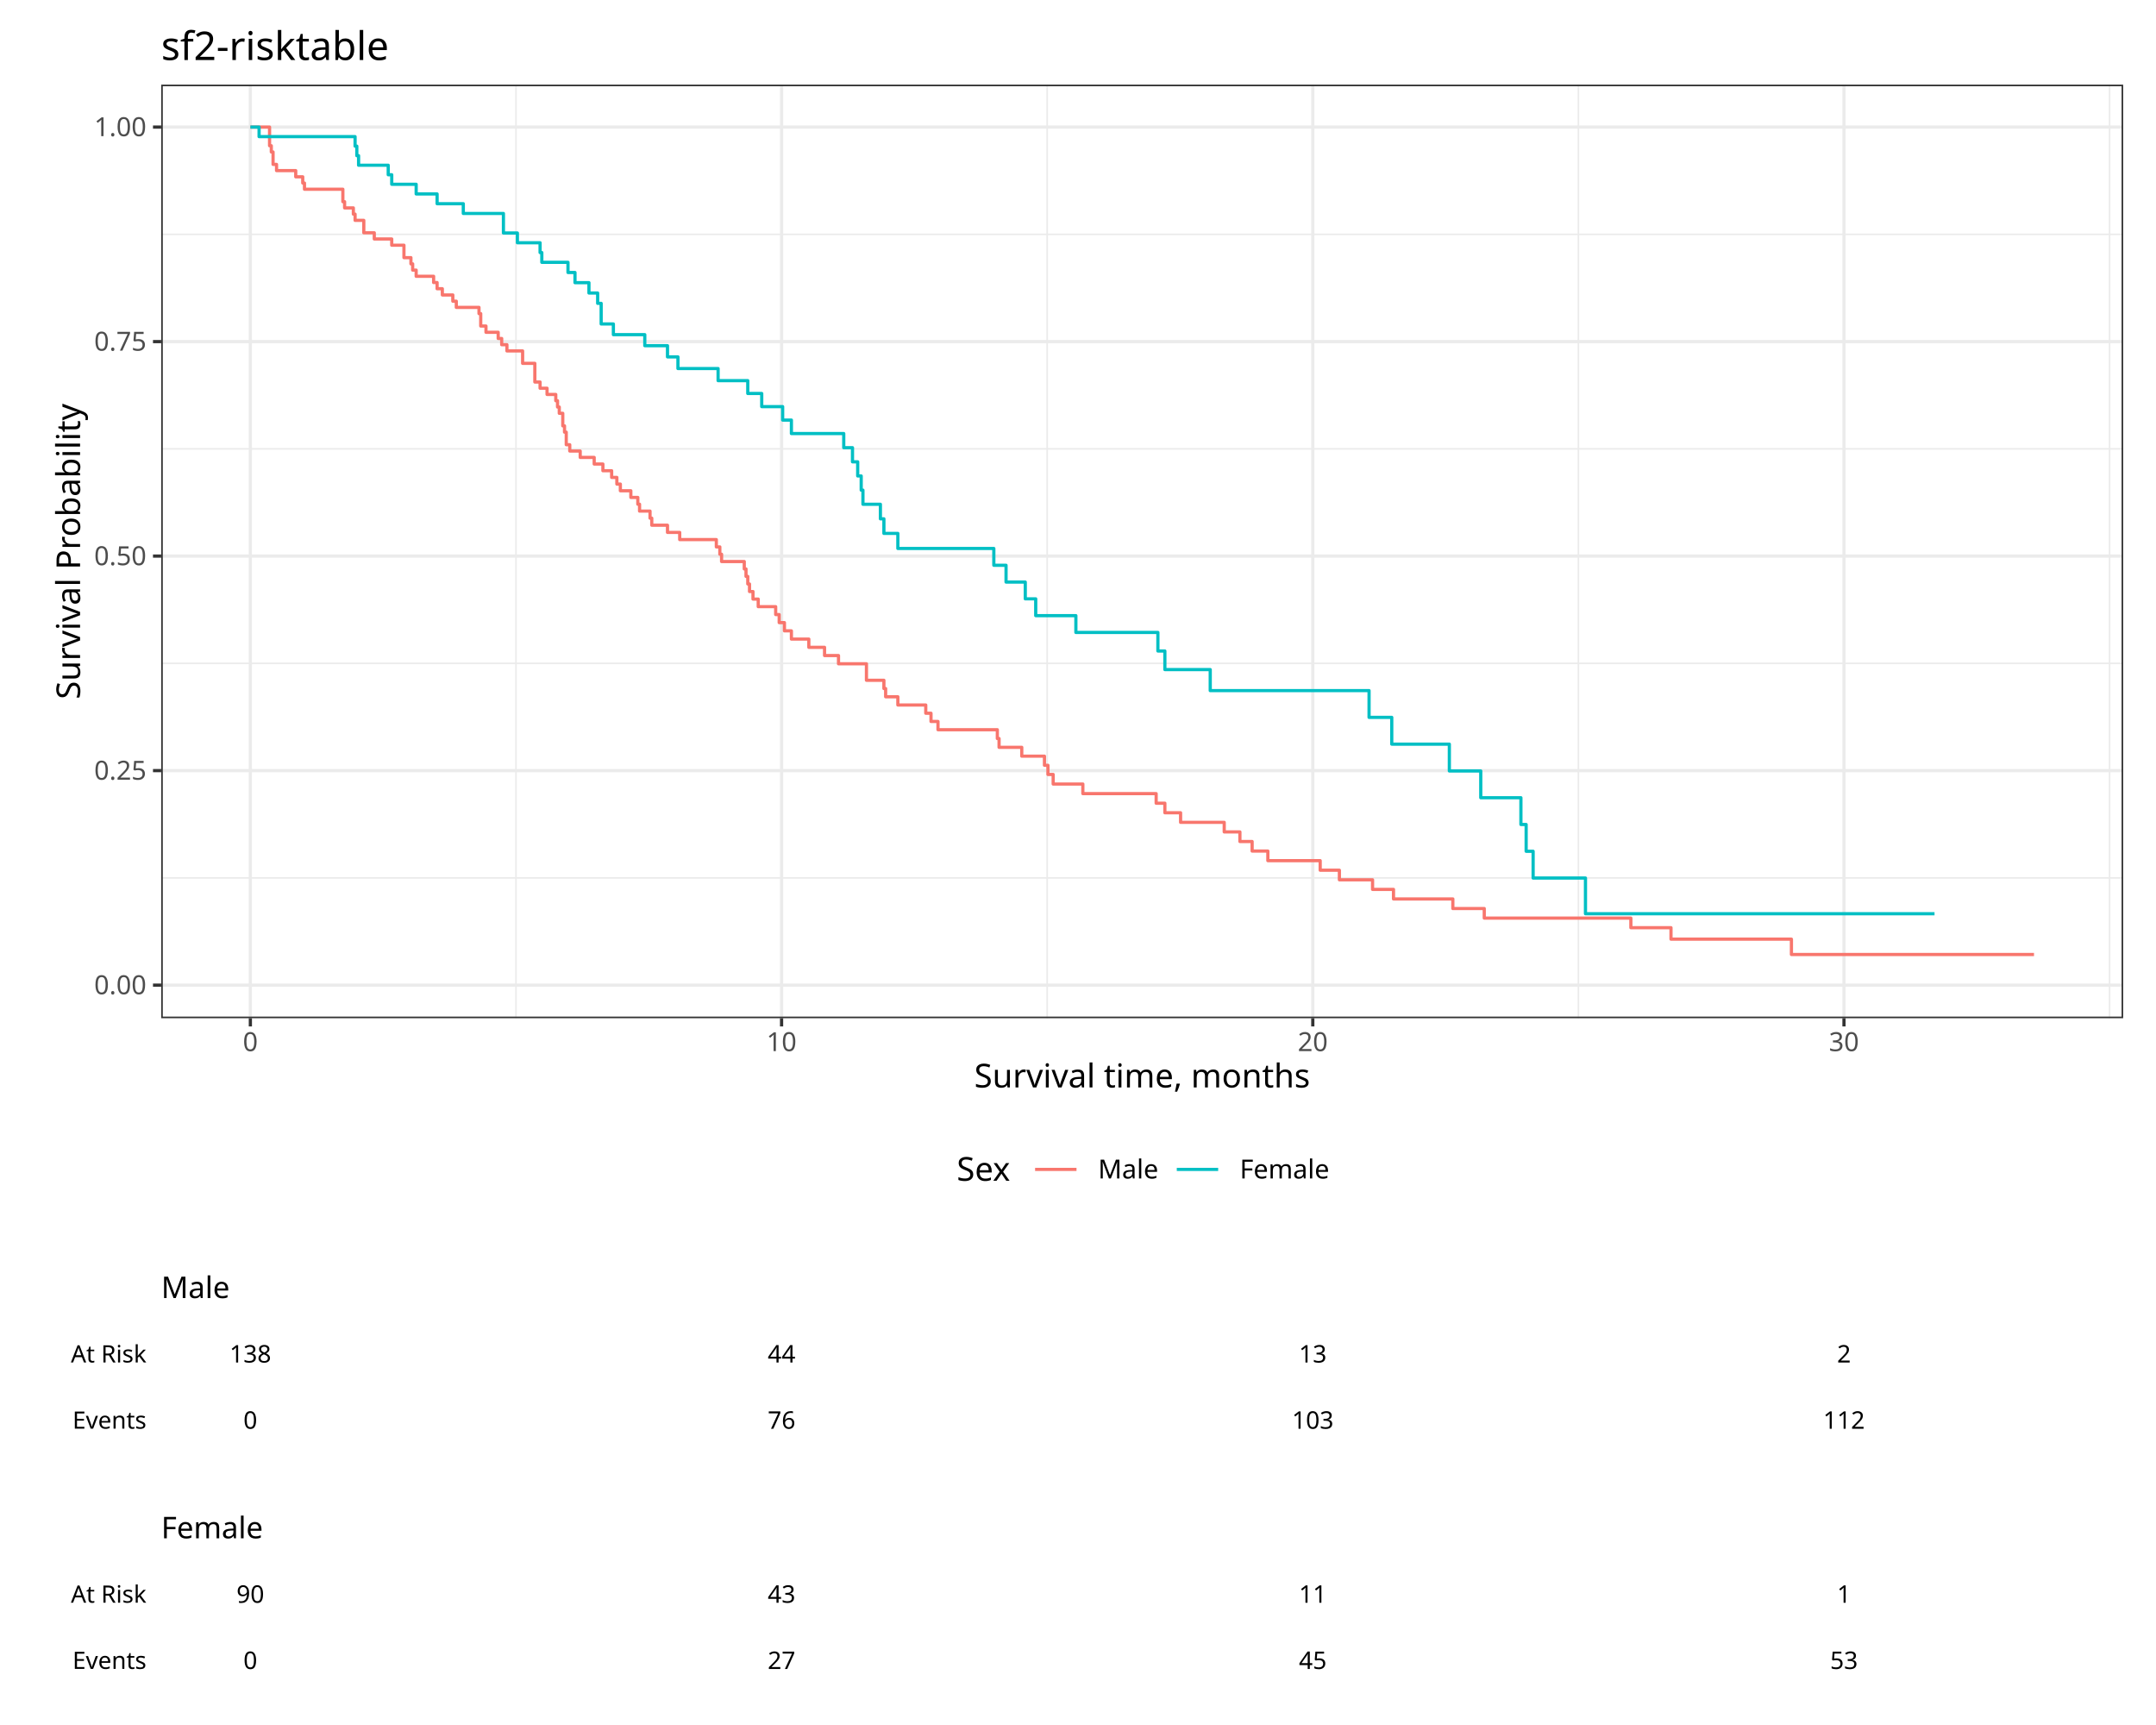
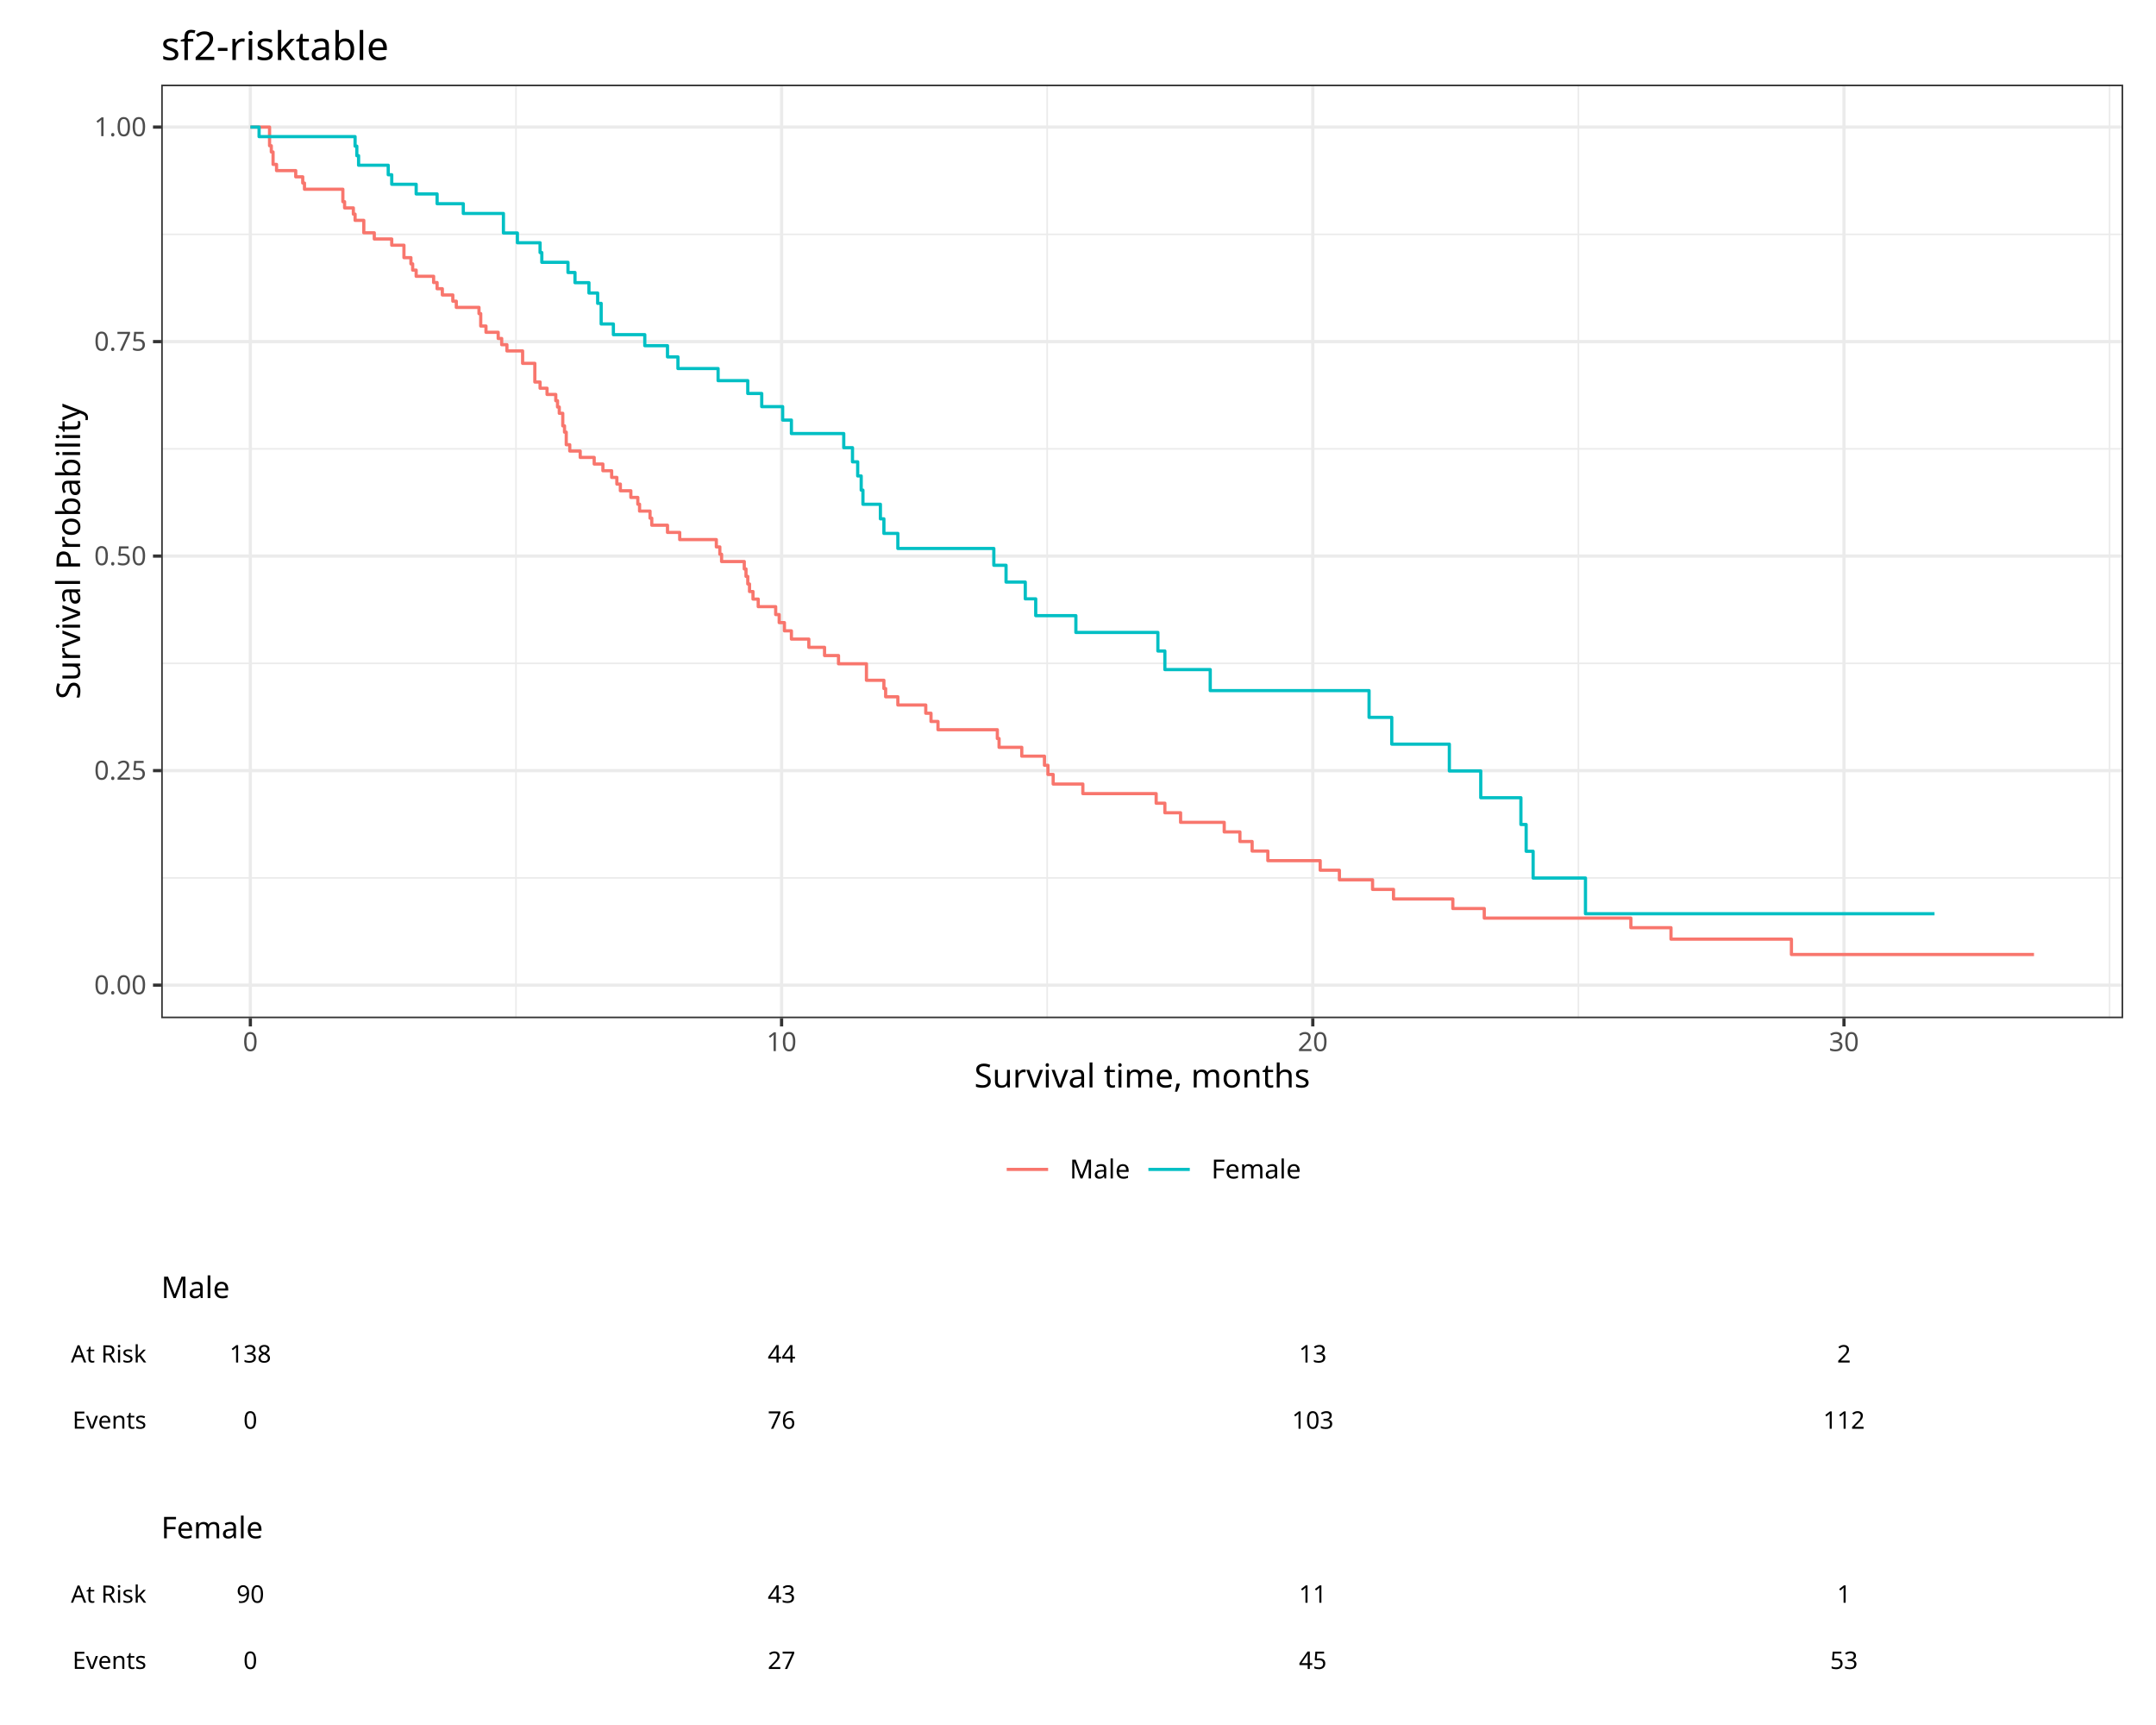
<svg xmlns="http://www.w3.org/2000/svg" class="svglite" data-engine-version="2.0" width="720.00pt" height="576.00pt" viewBox="0 0 720.00 576.00">
  <defs>
    <style type="text/css">
    .svglite line, .svglite polyline, .svglite polygon, .svglite path, .svglite rect, .svglite circle {
      fill: none;
      stroke: #000000;
      stroke-linecap: round;
      stroke-linejoin: round;
      stroke-miterlimit: 10.00;
    }
  </style>
  </defs>
  <rect width="100%" height="100%" style="stroke: none; fill: #FFFFFF;" />
  <defs>
    <clipPath id="cpMC4wMHw3MjAuMDB8MC4wMHw1NzYuMDA=">
      <rect x="0.00" y="0.00" width="720.00" height="576.00" />
    </clipPath>
  </defs>
  <g clip-path="url(#cpMC4wMHw3MjAuMDB8MC4wMHw1NzYuMDA=)">
    <rect x="0.00" y="0.00" width="720.00" height="576.00" style="stroke-width: 1.07; stroke: #FFFFFF; fill: #FFFFFF;" />
  </g>
  <defs>
    <clipPath id="cpNS40OHw3MTQuNTJ8NS40OHw0MTAuMDg=">
      <rect x="5.48" y="5.48" width="709.04" height="404.60" />
    </clipPath>
  </defs>
  <g clip-path="url(#cpNS40OHw3MTQuNTJ8NS40OHw0MTAuMDg=)">
    <rect x="5.48" y="5.48" width="709.04" height="404.60" style="stroke-width: 1.07; stroke: #FFFFFF; fill: #FFFFFF;" />
  </g>
  <g clip-path="url(#cpMC4wMHw3MjAuMDB8MC4wMHw1NzYuMDA=)">
</g>
  <defs>
    <clipPath id="cpNS40OHw3MTQuNTJ8NDEwLjA4fDQ5MC4zMA==">
      <rect x="5.48" y="410.08" width="709.04" height="80.22" />
    </clipPath>
  </defs>
  <g clip-path="url(#cpNS40OHw3MTQuNTJ8NDEwLjA4fDQ5MC4zMA==)">
    <rect x="5.48" y="410.08" width="709.04" height="80.22" style="stroke-width: 1.07; stroke: #FFFFFF; fill: #FFFFFF;" />
  </g>
  <g clip-path="url(#cpMC4wMHw3MjAuMDB8MC4wMHw1NzYuMDA=)">
</g>
  <defs>
    <clipPath id="cpNS40OHw3MTQuNTJ8NDkwLjMwfDU3MC41Mg==">
      <rect x="5.48" y="490.30" width="709.04" height="80.22" />
    </clipPath>
  </defs>
  <g clip-path="url(#cpNS40OHw3MTQuNTJ8NDkwLjMwfDU3MC41Mg==)">
    <rect x="5.48" y="490.30" width="709.04" height="80.22" style="stroke-width: 1.07; stroke: #FFFFFF; fill: #FFFFFF;" />
  </g>
  <g clip-path="url(#cpMC4wMHw3MjAuMDB8MC4wMHw1NzYuMDA=)">
</g>
  <defs>
    <clipPath id="cpMTAuOTZ8NzA5LjA0fDEwLjk2fDQwNC42MA==">
      <rect x="10.96" y="10.96" width="698.08" height="393.64" />
    </clipPath>
  </defs>
  <g clip-path="url(#cpMTAuOTZ8NzA5LjA0fDEwLjk2fDQwNC42MA==)">
</g>
  <g clip-path="url(#cpMC4wMHw3MjAuMDB8MC4wMHw1NzYuMDA=)">
</g>
  <g clip-path="url(#cpNS40OHw3MTQuNTJ8NS40OHw0MTAuMDg=)">
    <rect x="5.48" y="5.48" width="709.04" height="404.60" style="stroke-width: 1.07; stroke: #FFFFFF; fill: #FFFFFF;" />
  </g>
  <defs>
    <clipPath id="cpNTMuODN8NzA5LjA0fDI4LjI2fDM0MC4wMA==">
      <rect x="53.83" y="28.26" width="655.21" height="311.73" />
    </clipPath>
  </defs>
  <g clip-path="url(#cpNTMuODN8NzA5LjA0fDI4LjI2fDM0MC4wMA==)">
    <rect x="53.83" y="28.26" width="655.21" height="311.73" style="stroke-width: 1.07; stroke: none; fill: #FFFFFF;" />
    <polyline points="53.83,293.14 709.04,293.14 " style="stroke-width: 0.53; stroke: #EBEBEB; stroke-linecap: butt;" />
    <polyline points="53.83,221.51 709.04,221.51 " style="stroke-width: 0.53; stroke: #EBEBEB; stroke-linecap: butt;" />
    <polyline points="53.83,149.88 709.04,149.88 " style="stroke-width: 0.53; stroke: #EBEBEB; stroke-linecap: butt;" />
    <polyline points="53.83,78.25 709.04,78.25 " style="stroke-width: 0.53; stroke: #EBEBEB; stroke-linecap: butt;" />
    <polyline points="172.31,340.00 172.31,28.26 " style="stroke-width: 0.53; stroke: #EBEBEB; stroke-linecap: butt;" />
    <polyline points="349.71,340.00 349.71,28.26 " style="stroke-width: 0.53; stroke: #EBEBEB; stroke-linecap: butt;" />
    <polyline points="527.10,340.00 527.10,28.26 " style="stroke-width: 0.53; stroke: #EBEBEB; stroke-linecap: butt;" />
    <polyline points="704.50,340.00 704.50,28.26 " style="stroke-width: 0.53; stroke: #EBEBEB; stroke-linecap: butt;" />
    <polyline points="53.83,328.95 709.04,328.95 " style="stroke-width: 1.07; stroke: #EBEBEB; stroke-linecap: butt;" />
    <polyline points="53.83,257.32 709.04,257.32 " style="stroke-width: 1.07; stroke: #EBEBEB; stroke-linecap: butt;" />
    <polyline points="53.83,185.69 709.04,185.69 " style="stroke-width: 1.07; stroke: #EBEBEB; stroke-linecap: butt;" />
    <polyline points="53.83,114.06 709.04,114.06 " style="stroke-width: 1.07; stroke: #EBEBEB; stroke-linecap: butt;" />
    <polyline points="53.83,42.43 709.04,42.43 " style="stroke-width: 1.07; stroke: #EBEBEB; stroke-linecap: butt;" />
    <polyline points="83.61,340.00 83.61,28.26 " style="stroke-width: 1.07; stroke: #EBEBEB; stroke-linecap: butt;" />
    <polyline points="261.01,340.00 261.01,28.26 " style="stroke-width: 1.07; stroke: #EBEBEB; stroke-linecap: butt;" />
    <polyline points="438.41,340.00 438.41,28.26 " style="stroke-width: 1.07; stroke: #EBEBEB; stroke-linecap: butt;" />
    <polyline points="615.80,340.00 615.80,28.26 " style="stroke-width: 1.07; stroke: #EBEBEB; stroke-linecap: butt;" />
    <polyline points="83.61,42.43 90.02,42.43 90.02,48.66 90.60,48.66 90.60,50.74 91.19,50.74 91.19,54.89 92.35,54.89 92.35,56.97 98.76,56.97 98.76,59.04 101.10,59.04 101.10,61.12 101.68,61.12 101.68,63.19 114.50,63.19 114.50,67.35 115.08,67.35 115.08,69.42 118.00,69.42 118.00,71.50 118.58,71.50 118.58,73.58 121.49,73.58 121.49,77.73 124.99,77.73 124.99,79.80 130.82,79.80 130.82,81.88 134.90,81.88 134.90,86.03 137.23,86.03 137.23,88.11 137.81,88.11 137.81,90.19 138.98,90.19 138.98,92.26 144.81,92.26 144.81,94.34 145.97,94.34 145.97,96.41 147.72,96.41 147.72,98.49 151.22,98.49 151.22,100.57 152.38,100.57 152.38,102.64 159.96,102.64 159.96,104.72 160.54,104.72 160.54,108.87 162.29,108.87 162.29,110.95 166.37,110.95 166.37,113.02 167.54,113.02 167.54,115.10 169.29,115.10 169.29,117.18 174.53,117.18 174.53,121.33 178.61,121.33 178.61,127.56 180.36,127.56 180.36,129.63 182.69,129.63 182.69,131.71 185.02,131.71 185.02,131.71 185.60,131.71 185.60,133.81 186.19,133.81 186.19,135.91 186.77,135.91 186.77,138.01 187.94,138.01 187.94,142.20 188.52,142.20 188.52,144.30 189.10,144.30 189.10,148.50 190.27,148.50 190.27,150.60 191.43,150.60 191.43,150.60 193.18,150.60 193.18,150.60 193.76,150.60 193.76,152.74 194.93,152.74 194.93,152.74 197.84,152.74 197.84,152.74 198.43,152.74 198.43,154.95 201.34,154.95 201.34,157.18 204.26,157.18 204.26,159.41 206.00,159.41 206.00,161.64 207.17,161.64 207.17,163.87 210.67,163.87 210.67,166.10 212.41,166.10 212.41,166.10 213.00,166.10 213.00,168.36 213.58,168.36 213.58,170.66 214.75,170.66 214.75,170.66 217.08,170.66 217.08,173.02 217.66,173.02 217.66,175.38 221.74,175.38 221.74,175.38 222.91,175.38 222.91,177.78 226.99,177.78 226.99,180.18 234.56,180.18 234.56,180.18 239.22,180.18 239.22,182.62 240.39,182.62 240.39,185.06 240.97,185.06 240.97,187.50 246.22,187.50 246.22,187.50 248.55,187.50 248.55,189.98 249.13,189.98 249.13,192.46 249.72,192.46 249.72,194.99 250.30,194.99 250.30,197.52 251.46,197.52 251.46,200.04 253.21,200.04 253.21,202.57 253.80,202.57 253.80,202.57 258.46,202.57 258.46,202.57 259.04,202.57 259.04,205.21 260.21,205.21 260.21,207.90 261.96,207.90 261.96,210.65 264.29,210.65 264.29,213.40 270.11,213.40 270.11,216.15 275.36,216.15 275.36,218.90 280.02,218.90 280.02,221.65 289.35,221.65 289.35,227.15 295.18,227.15 295.18,229.91 295.76,229.91 295.76,232.66 299.84,232.66 299.84,235.41 309.16,235.41 309.16,238.16 310.91,238.16 310.91,240.91 313.24,240.91 313.24,243.66 319.07,243.66 319.07,243.66 324.32,243.66 324.32,243.66 333.06,243.66 333.06,246.60 333.64,246.60 333.64,249.54 341.22,249.54 341.22,252.49 342.39,252.49 342.39,252.49 348.80,252.49 348.80,255.54 349.96,255.54 349.96,258.60 350.54,258.60 350.54,258.60 351.71,258.60 351.71,261.80 361.62,261.80 361.62,265.00 386.10,265.00 386.10,268.20 389.01,268.20 389.01,271.39 394.26,271.39 394.26,274.59 408.83,274.59 408.83,277.79 414.07,277.79 414.07,280.99 418.15,280.99 418.15,284.18 423.40,284.18 423.40,287.38 440.88,287.38 440.88,290.58 447.29,290.58 447.29,293.78 458.37,293.78 458.37,296.98 465.36,296.98 465.36,300.17 485.18,300.17 485.18,303.37 495.67,303.37 495.67,306.57 544.63,306.57 544.63,309.77 553.37,309.77 553.37,309.77 558.03,309.77 558.03,313.60 573.18,313.60 573.18,313.60 598.25,313.60 598.25,318.72 672.26,318.72 672.26,318.72 679.26,318.72 679.26,318.72 " style="stroke-width: 1.07; stroke: #F8766D; stroke-linecap: butt;" />
    <polyline points="83.61,42.43 86.52,42.43 86.52,45.62 118.58,45.62 118.58,48.80 119.16,48.80 119.16,51.98 119.75,51.98 119.75,55.17 129.65,55.17 129.65,58.35 130.82,58.35 130.82,61.53 137.23,61.53 137.23,61.53 138.98,61.53 138.98,64.76 144.81,64.76 144.81,64.76 145.97,64.76 145.97,68.02 154.72,68.02 154.72,71.28 168.12,71.28 168.12,77.80 172.78,77.80 172.78,81.06 180.36,81.06 180.36,84.33 180.94,84.33 180.94,87.59 184.44,87.59 184.44,87.59 185.60,87.59 185.60,87.59 186.77,87.59 186.77,87.59 189.68,87.59 189.68,90.99 192.02,90.99 192.02,94.39 195.51,94.39 195.51,94.39 196.68,94.39 196.68,97.84 199.59,97.84 199.59,101.29 200.76,101.29 200.76,108.18 201.34,108.18 201.34,108.18 201.92,108.18 201.92,108.18 204.84,108.18 204.84,111.75 206.59,111.75 206.59,111.75 214.16,111.75 214.16,111.75 215.33,111.75 215.33,115.43 220.57,115.43 220.57,115.43 222.91,115.43 222.91,119.17 223.49,119.17 223.49,119.17 225.24,119.17 225.24,119.17 226.40,119.17 226.40,123.06 230.48,123.06 230.48,123.06 238.64,123.06 238.64,123.06 239.81,123.06 239.81,127.10 240.39,127.10 240.39,127.10 242.14,127.10 242.14,127.10 244.47,127.10 244.47,127.10 249.72,127.10 249.72,131.39 253.80,131.39 253.80,131.39 254.38,131.39 254.38,135.78 256.13,135.78 256.13,135.78 261.37,135.78 261.37,140.27 264.29,140.27 264.29,144.77 267.20,144.77 267.20,144.77 277.11,144.77 277.11,144.77 281.77,144.77 281.77,149.49 284.69,149.49 284.69,154.21 286.43,154.21 286.43,158.93 287.60,158.93 287.60,163.66 288.18,163.66 288.18,168.38 291.10,168.38 291.10,168.38 294.01,168.38 294.01,173.24 295.18,173.24 295.18,178.11 295.76,178.11 295.76,178.11 299.84,178.11 299.84,183.14 302.75,183.14 302.75,183.14 306.25,183.14 306.25,183.14 307.42,183.14 307.42,183.14 331.89,183.14 331.89,188.75 335.97,188.75 335.97,194.36 342.39,194.36 342.39,199.96 345.88,199.96 345.88,205.57 359.29,205.57 359.29,211.18 381.43,211.18 381.43,211.18 386.68,211.18 386.68,217.38 389.01,217.38 389.01,223.58 391.93,223.58 391.93,223.58 400.08,223.58 400.08,223.58 404.16,223.58 404.16,230.60 404.75,230.60 404.75,230.60 409.41,230.60 409.41,230.60 426.31,230.60 426.31,230.60 457.20,230.60 457.20,239.54 464.78,239.54 464.78,248.48 484.01,248.48 484.01,257.43 494.50,257.43 494.50,266.37 507.91,266.37 507.91,275.31 509.66,275.31 509.66,284.25 511.99,284.25 511.99,293.19 514.90,293.19 514.90,293.19 529.47,293.19 529.47,305.11 562.11,305.11 562.11,305.11 646.04,305.11 646.04,305.11 " style="stroke-width: 1.07; stroke: #00BFC4; stroke-linecap: butt;" />
    <rect x="53.83" y="28.26" width="655.21" height="311.73" style="stroke-width: 1.07; stroke: #333333;" />
  </g>
  <g clip-path="url(#cpNS40OHw3MTQuNTJ8NS40OHw0MTAuMDg=)">
</g>
  <g clip-path="url(#cpMC4wMHw3MjAuMDB8MC4wMHw1NzYuMDA=)">
</g>
  <g clip-path="url(#cpNS40OHw3MTQuNTJ8NS40OHw0MTAuMDg=)">
</g>
  <g clip-path="url(#cpMC4wMHw3MjAuMDB8MC4wMHw1NzYuMDA=)">
</g>
  <g clip-path="url(#cpNS40OHw3MTQuNTJ8NS40OHw0MTAuMDg=)">
</g>
  <g clip-path="url(#cpMC4wMHw3MjAuMDB8MC4wMHw1NzYuMDA=)">
</g>
  <g clip-path="url(#cpNS40OHw3MTQuNTJ8NS40OHw0MTAuMDg=)">
</g>
  <g clip-path="url(#cpMC4wMHw3MjAuMDB8MC4wMHw1NzYuMDA=)">
</g>
  <g clip-path="url(#cpNS40OHw3MTQuNTJ8NS40OHw0MTAuMDg=)">
</g>
  <g clip-path="url(#cpMC4wMHw3MjAuMDB8MC4wMHw1NzYuMDA=)">
</g>
  <g clip-path="url(#cpNS40OHw3MTQuNTJ8NS40OHw0MTAuMDg=)">
</g>
  <g clip-path="url(#cpMC4wMHw3MjAuMDB8MC4wMHw1NzYuMDA=)">
    <text x="48.90" y="331.98" text-anchor="end" style="font-size: 8.80px; fill: #4D4D4D; font-family: sans;" textLength="17.13px" lengthAdjust="spacingAndGlyphs">0.00</text>
    <text x="48.90" y="260.35" text-anchor="end" style="font-size: 8.80px; fill: #4D4D4D; font-family: sans;" textLength="17.13px" lengthAdjust="spacingAndGlyphs">0.25</text>
    <text x="48.90" y="188.72" text-anchor="end" style="font-size: 8.80px; fill: #4D4D4D; font-family: sans;" textLength="17.13px" lengthAdjust="spacingAndGlyphs">0.50</text>
    <text x="48.90" y="117.09" text-anchor="end" style="font-size: 8.80px; fill: #4D4D4D; font-family: sans;" textLength="17.13px" lengthAdjust="spacingAndGlyphs">0.75</text>
    <text x="48.90" y="45.46" text-anchor="end" style="font-size: 8.80px; fill: #4D4D4D; font-family: sans;" textLength="17.13px" lengthAdjust="spacingAndGlyphs">1.00</text>
    <polyline points="51.09,328.95 53.83,328.95 " style="stroke-width: 1.07; stroke: #333333; stroke-linecap: butt;" />
    <polyline points="51.09,257.32 53.83,257.32 " style="stroke-width: 1.07; stroke: #333333; stroke-linecap: butt;" />
    <polyline points="51.09,185.69 53.83,185.69 " style="stroke-width: 1.07; stroke: #333333; stroke-linecap: butt;" />
    <polyline points="51.09,114.06 53.83,114.06 " style="stroke-width: 1.07; stroke: #333333; stroke-linecap: butt;" />
    <polyline points="51.09,42.43 53.83,42.43 " style="stroke-width: 1.07; stroke: #333333; stroke-linecap: butt;" />
  </g>
  <g clip-path="url(#cpNS40OHw3MTQuNTJ8NS40OHw0MTAuMDg=)">
</g>
  <g clip-path="url(#cpMC4wMHw3MjAuMDB8MC4wMHw1NzYuMDA=)">
</g>
  <g clip-path="url(#cpNS40OHw3MTQuNTJ8NS40OHw0MTAuMDg=)">
</g>
  <g clip-path="url(#cpMC4wMHw3MjAuMDB8MC4wMHw1NzYuMDA=)">
    <polyline points="83.61,342.73 83.61,340.00 " style="stroke-width: 1.07; stroke: #333333; stroke-linecap: butt;" />
    <polyline points="261.01,342.73 261.01,340.00 " style="stroke-width: 1.07; stroke: #333333; stroke-linecap: butt;" />
    <polyline points="438.41,342.73 438.41,340.00 " style="stroke-width: 1.07; stroke: #333333; stroke-linecap: butt;" />
    <polyline points="615.80,342.73 615.80,340.00 " style="stroke-width: 1.07; stroke: #333333; stroke-linecap: butt;" />
    <text x="83.61" y="350.98" text-anchor="middle" style="font-size: 8.80px; fill: #4D4D4D; font-family: sans;" textLength="4.89px" lengthAdjust="spacingAndGlyphs">0</text>
    <text x="261.01" y="350.98" text-anchor="middle" style="font-size: 8.80px; fill: #4D4D4D; font-family: sans;" textLength="9.79px" lengthAdjust="spacingAndGlyphs">10</text>
    <text x="438.41" y="350.98" text-anchor="middle" style="font-size: 8.80px; fill: #4D4D4D; font-family: sans;" textLength="9.79px" lengthAdjust="spacingAndGlyphs">20</text>
    <text x="615.80" y="350.98" text-anchor="middle" style="font-size: 8.80px; fill: #4D4D4D; font-family: sans;" textLength="9.79px" lengthAdjust="spacingAndGlyphs">30</text>
  </g>
  <g clip-path="url(#cpNS40OHw3MTQuNTJ8NS40OHw0MTAuMDg=)">
</g>
  <g clip-path="url(#cpMC4wMHw3MjAuMDB8MC4wMHw1NzYuMDA=)">
</g>
  <g clip-path="url(#cpNS40OHw3MTQuNTJ8NS40OHw0MTAuMDg=)">
</g>
  <g clip-path="url(#cpMC4wMHw3MjAuMDB8MC4wMHw1NzYuMDA=)">
    <text x="381.43" y="363.12" text-anchor="middle" style="font-size: 11.00px; font-family: sans;" textLength="105.16px" lengthAdjust="spacingAndGlyphs">Survival time, months</text>
  </g>
  <g clip-path="url(#cpNS40OHw3MTQuNTJ8NS40OHw0MTAuMDg=)">
</g>
  <g clip-path="url(#cpMC4wMHw3MjAuMDB8MC4wMHw1NzYuMDA=)">
    <text transform="translate(26.74,184.13) rotate(-90)" text-anchor="middle" style="font-size: 11.00px; font-family: sans;" textLength="93.55px" lengthAdjust="spacingAndGlyphs">Survival Probability</text>
  </g>
  <g clip-path="url(#cpNS40OHw3MTQuNTJ8NS40OHw0MTAuMDg=)">
</g>
  <g clip-path="url(#cpMC4wMHw3MjAuMDB8MC4wMHw1NzYuMDA=)">
</g>
  <g clip-path="url(#cpNS40OHw3MTQuNTJ8NS40OHw0MTAuMDg=)">
</g>
  <g clip-path="url(#cpMC4wMHw3MjAuMDB8MC4wMHw1NzYuMDA=)">
-     <rect x="314.02" y="376.36" width="134.82" height="28.24" style="stroke-width: 1.07; stroke: none; fill: #FFFFFF;" />
-     <text x="319.50" y="394.27" style="font-size: 11.00px; font-family: sans;" textLength="18.96px" lengthAdjust="spacingAndGlyphs">Sex</text>
-     <rect x="343.94" y="381.84" width="17.28" height="17.28" style="stroke-width: 1.07; stroke: none; fill: #FFFFFF;" />
-     <line x1="345.67" y1="390.48" x2="359.50" y2="390.48" style="stroke-width: 1.07; stroke: #F8766D; stroke-linecap: butt;" />
-     <rect x="391.26" y="381.84" width="17.28" height="17.28" style="stroke-width: 1.07; stroke: none; fill: #FFFFFF;" />
-     <line x1="392.99" y1="390.48" x2="406.81" y2="390.48" style="stroke-width: 1.07; stroke: #00BFC4; stroke-linecap: butt;" />
-     <text x="366.70" y="393.51" style="font-size: 8.80px; font-family: sans;" textLength="19.08px" lengthAdjust="spacingAndGlyphs">Male</text>
-     <text x="414.02" y="393.51" style="font-size: 8.80px; font-family: sans;" textLength="29.35px" lengthAdjust="spacingAndGlyphs">Female</text>
+     <rect x="323.50" y="376.36" width="115.86" height="28.24" style="stroke-width: 1.07; stroke: none; fill: #FFFFFF;" />
+     <rect x="334.46" y="381.84" width="17.28" height="17.28" style="stroke-width: 1.07; stroke: none; fill: #FFFFFF;" />
+     <line x1="336.19" y1="390.48" x2="350.02" y2="390.48" style="stroke-width: 1.07; stroke: #F8766D; stroke-linecap: butt;" />
+     <rect x="381.78" y="381.84" width="17.28" height="17.28" style="stroke-width: 1.07; stroke: none; fill: #FFFFFF;" />
+     <line x1="383.51" y1="390.48" x2="397.33" y2="390.48" style="stroke-width: 1.07; stroke: #00BFC4; stroke-linecap: butt;" />
+     <text x="357.22" y="393.51" style="font-size: 8.80px; font-family: sans;" textLength="19.08px" lengthAdjust="spacingAndGlyphs">Male</text>
+     <text x="404.54" y="393.51" style="font-size: 8.80px; font-family: sans;" textLength="29.35px" lengthAdjust="spacingAndGlyphs">Female</text>
  </g>
  <g clip-path="url(#cpNS40OHw3MTQuNTJ8NS40OHw0MTAuMDg=)">
</g>
  <g clip-path="url(#cpMC4wMHw3MjAuMDB8MC4wMHw1NzYuMDA=)">
</g>
  <g clip-path="url(#cpNS40OHw3MTQuNTJ8NS40OHw0MTAuMDg=)">
</g>
  <g clip-path="url(#cpMC4wMHw3MjAuMDB8MC4wMHw1NzYuMDA=)">
    <text x="53.83" y="20.04" style="font-size: 13.20px; font-family: sans;" textLength="71.17px" lengthAdjust="spacingAndGlyphs">sf2-risktable</text>
  </g>
  <g clip-path="url(#cpNS40OHw3MTQuNTJ8NS40OHw0MTAuMDg=)">
</g>
  <g clip-path="url(#cpMC4wMHw3MjAuMDB8MC4wMHw1NzYuMDA=)">
</g>
  <g clip-path="url(#cpNS40OHw3MTQuNTJ8NS40OHw0MTAuMDg=)">
</g>
  <g clip-path="url(#cpMC4wMHw3MjAuMDB8MC4wMHw1NzYuMDA=)">
</g>
  <g clip-path="url(#cpNS40OHw3MTQuNTJ8NS40OHw0MTAuMDg=)">
</g>
  <g clip-path="url(#cpMC4wMHw3MjAuMDB8MC4wMHw1NzYuMDA=)">
</g>
  <defs>
    <clipPath id="cpMTAuOTZ8NzA5LjA0fDEwLjk2fDEwLjk2">
      <rect x="10.96" y="10.96" width="698.08" height="0.00" />
    </clipPath>
  </defs>
  <g clip-path="url(#cpMTAuOTZ8NzA5LjA0fDEwLjk2fDEwLjk2)">
</g>
  <g clip-path="url(#cpMC4wMHw3MjAuMDB8MC4wMHw1NzYuMDA=)">
</g>
  <g clip-path="url(#cpMTAuOTZ8NzA5LjA0fDEwLjk2fDEwLjk2)">
</g>
  <g clip-path="url(#cpMC4wMHw3MjAuMDB8MC4wMHw1NzYuMDA=)">
</g>
  <defs>
    <clipPath id="cpMTAuOTZ8NzA5LjA0fDQwNC42MHw0MDQuNjA=">
      <rect x="10.96" y="404.60" width="698.08" height="0.00" />
    </clipPath>
  </defs>
  <g clip-path="url(#cpMTAuOTZ8NzA5LjA0fDQwNC42MHw0MDQuNjA=)">
</g>
  <g clip-path="url(#cpMC4wMHw3MjAuMDB8MC4wMHw1NzYuMDA=)">
</g>
  <defs>
    <clipPath id="cpMTAuOTZ8NzA5LjA0fDQxNS41Nnw0ODQuODI=">
      <rect x="10.96" y="415.56" width="698.08" height="69.26" />
    </clipPath>
  </defs>
  <g clip-path="url(#cpMTAuOTZ8NzA5LjA0fDQxNS41Nnw0ODQuODI=)">
</g>
  <g clip-path="url(#cpMC4wMHw3MjAuMDB8MC4wMHw1NzYuMDA=)">
</g>
  <g clip-path="url(#cpNS40OHw3MTQuNTJ8NDEwLjA4fDQ5MC4zMA==)">
    <rect x="5.48" y="410.08" width="709.04" height="80.22" style="stroke-width: 1.07; stroke: #FFFFFF; fill: #FFFFFF;" />
  </g>
  <defs>
    <clipPath id="cpNTMuODN8NzA5LjA0fDQzOC45Mnw0ODcuNTY=">
      <rect x="53.83" y="438.92" width="655.21" height="48.64" />
    </clipPath>
  </defs>
  <g clip-path="url(#cpNTMuODN8NzA5LjA0fDQzOC45Mnw0ODcuNTY=)">
    <rect x="53.83" y="438.92" width="655.21" height="48.64" style="stroke-width: 1.07; stroke: none; fill: #FFFFFF;" />
    <text x="83.61" y="477.08" text-anchor="middle" style="font-size: 8.11px; font-family: sans;" textLength="4.51px" lengthAdjust="spacingAndGlyphs">0</text>
    <text x="83.61" y="454.97" text-anchor="middle" style="font-size: 8.11px; font-family: sans;" textLength="13.53px" lengthAdjust="spacingAndGlyphs">138</text>
    <text x="261.01" y="477.08" text-anchor="middle" style="font-size: 8.11px; font-family: sans;" textLength="9.02px" lengthAdjust="spacingAndGlyphs">76</text>
    <text x="261.01" y="454.97" text-anchor="middle" style="font-size: 8.11px; font-family: sans;" textLength="9.02px" lengthAdjust="spacingAndGlyphs">44</text>
    <text x="438.41" y="477.08" text-anchor="middle" style="font-size: 8.11px; font-family: sans;" textLength="13.53px" lengthAdjust="spacingAndGlyphs">103</text>
    <text x="438.41" y="454.97" text-anchor="middle" style="font-size: 8.11px; font-family: sans;" textLength="9.02px" lengthAdjust="spacingAndGlyphs">13</text>
    <text x="615.80" y="477.08" text-anchor="middle" style="font-size: 8.11px; font-family: sans;" textLength="13.53px" lengthAdjust="spacingAndGlyphs">112</text>
    <text x="615.80" y="454.97" text-anchor="middle" style="font-size: 8.11px; font-family: sans;" textLength="4.51px" lengthAdjust="spacingAndGlyphs">2</text>
  </g>
  <g clip-path="url(#cpNS40OHw3MTQuNTJ8NDEwLjA4fDQ5MC4zMA==)">
</g>
  <g clip-path="url(#cpMC4wMHw3MjAuMDB8MC4wMHw1NzYuMDA=)">
</g>
  <g clip-path="url(#cpNS40OHw3MTQuNTJ8NDEwLjA4fDQ5MC4zMA==)">
</g>
  <g clip-path="url(#cpMC4wMHw3MjAuMDB8MC4wMHw1NzYuMDA=)">
</g>
  <g clip-path="url(#cpNS40OHw3MTQuNTJ8NDEwLjA4fDQ5MC4zMA==)">
</g>
  <g clip-path="url(#cpMC4wMHw3MjAuMDB8MC4wMHw1NzYuMDA=)">
</g>
  <g clip-path="url(#cpNS40OHw3MTQuNTJ8NDEwLjA4fDQ5MC4zMA==)">
</g>
  <g clip-path="url(#cpMC4wMHw3MjAuMDB8MC4wMHw1NzYuMDA=)">
</g>
  <g clip-path="url(#cpNS40OHw3MTQuNTJ8NDEwLjA4fDQ5MC4zMA==)">
</g>
  <g clip-path="url(#cpMC4wMHw3MjAuMDB8MC4wMHw1NzYuMDA=)">
</g>
  <g clip-path="url(#cpNS40OHw3MTQuNTJ8NDEwLjA4fDQ5MC4zMA==)">
</g>
  <g clip-path="url(#cpMC4wMHw3MjAuMDB8MC4wMHw1NzYuMDA=)">
    <text x="48.90" y="477.05" text-anchor="end" style="font-size: 8.00px; font-family: sans;" textLength="24.47px" lengthAdjust="spacingAndGlyphs">Events</text>
    <text x="48.90" y="454.94" text-anchor="end" style="font-size: 8.00px; font-family: sans;" textLength="25.34px" lengthAdjust="spacingAndGlyphs">At Risk</text>
  </g>
  <g clip-path="url(#cpNS40OHw3MTQuNTJ8NDEwLjA4fDQ5MC4zMA==)">
</g>
  <g clip-path="url(#cpMC4wMHw3MjAuMDB8MC4wMHw1NzYuMDA=)">
</g>
  <g clip-path="url(#cpNS40OHw3MTQuNTJ8NDEwLjA4fDQ5MC4zMA==)">
</g>
  <g clip-path="url(#cpMC4wMHw3MjAuMDB8MC4wMHw1NzYuMDA=)">
</g>
  <g clip-path="url(#cpNS40OHw3MTQuNTJ8NDEwLjA4fDQ5MC4zMA==)">
</g>
  <g clip-path="url(#cpMC4wMHw3MjAuMDB8MC4wMHw1NzYuMDA=)">
</g>
  <g clip-path="url(#cpNS40OHw3MTQuNTJ8NDEwLjA4fDQ5MC4zMA==)">
</g>
  <g clip-path="url(#cpMC4wMHw3MjAuMDB8MC4wMHw1NzYuMDA=)">
</g>
  <g clip-path="url(#cpNS40OHw3MTQuNTJ8NDEwLjA4fDQ5MC4zMA==)">
</g>
  <g clip-path="url(#cpMC4wMHw3MjAuMDB8MC4wMHw1NzYuMDA=)">
</g>
  <g clip-path="url(#cpNS40OHw3MTQuNTJ8NDEwLjA4fDQ5MC4zMA==)">
</g>
  <g clip-path="url(#cpMC4wMHw3MjAuMDB8MC4wMHw1NzYuMDA=)">
</g>
  <g clip-path="url(#cpNS40OHw3MTQuNTJ8NDEwLjA4fDQ5MC4zMA==)">
</g>
  <g clip-path="url(#cpMC4wMHw3MjAuMDB8MC4wMHw1NzYuMDA=)">
</g>
  <g clip-path="url(#cpNS40OHw3MTQuNTJ8NDEwLjA4fDQ5MC4zMA==)">
</g>
  <g clip-path="url(#cpMC4wMHw3MjAuMDB8MC4wMHw1NzYuMDA=)">
    <text x="53.83" y="433.44" style="font-size: 10.00px; font-family: sans;" textLength="21.68px" lengthAdjust="spacingAndGlyphs">Male</text>
  </g>
  <g clip-path="url(#cpNS40OHw3MTQuNTJ8NDEwLjA4fDQ5MC4zMA==)">
</g>
  <g clip-path="url(#cpMC4wMHw3MjAuMDB8MC4wMHw1NzYuMDA=)">
</g>
  <g clip-path="url(#cpNS40OHw3MTQuNTJ8NDEwLjA4fDQ5MC4zMA==)">
</g>
  <g clip-path="url(#cpMC4wMHw3MjAuMDB8MC4wMHw1NzYuMDA=)">
</g>
  <g clip-path="url(#cpNS40OHw3MTQuNTJ8NDEwLjA4fDQ5MC4zMA==)">
</g>
  <g clip-path="url(#cpMC4wMHw3MjAuMDB8MC4wMHw1NzYuMDA=)">
</g>
  <defs>
    <clipPath id="cpMTAuOTZ8NzA5LjA0fDQxNS41Nnw0MTUuNTY=">
      <rect x="10.96" y="415.56" width="698.08" height="0.00" />
    </clipPath>
  </defs>
  <g clip-path="url(#cpMTAuOTZ8NzA5LjA0fDQxNS41Nnw0MTUuNTY=)">
</g>
  <g clip-path="url(#cpMC4wMHw3MjAuMDB8MC4wMHw1NzYuMDA=)">
</g>
  <g clip-path="url(#cpMTAuOTZ8NzA5LjA0fDQxNS41Nnw0MTUuNTY=)">
</g>
  <g clip-path="url(#cpMC4wMHw3MjAuMDB8MC4wMHw1NzYuMDA=)">
</g>
  <defs>
    <clipPath id="cpMTAuOTZ8NzA5LjA0fDQ4NC44Mnw0ODQuODI=">
      <rect x="10.96" y="484.82" width="698.08" height="0.00" />
    </clipPath>
  </defs>
  <g clip-path="url(#cpMTAuOTZ8NzA5LjA0fDQ4NC44Mnw0ODQuODI=)">
</g>
  <g clip-path="url(#cpMC4wMHw3MjAuMDB8MC4wMHw1NzYuMDA=)">
</g>
  <defs>
    <clipPath id="cpMTAuOTZ8NzA5LjA0fDQ5NS43OHw1NjUuMDQ=">
      <rect x="10.96" y="495.78" width="698.08" height="69.26" />
    </clipPath>
  </defs>
  <g clip-path="url(#cpMTAuOTZ8NzA5LjA0fDQ5NS43OHw1NjUuMDQ=)">
</g>
  <g clip-path="url(#cpMC4wMHw3MjAuMDB8MC4wMHw1NzYuMDA=)">
</g>
  <g clip-path="url(#cpNS40OHw3MTQuNTJ8NDkwLjMwfDU3MC41Mg==)">
    <rect x="5.48" y="490.30" width="709.04" height="80.22" style="stroke-width: 1.07; stroke: #FFFFFF; fill: #FFFFFF;" />
  </g>
  <defs>
    <clipPath id="cpNTMuODN8NzA5LjA0fDUxOS4xNHw1NjcuNzg=">
      <rect x="53.83" y="519.14" width="655.21" height="48.64" />
    </clipPath>
  </defs>
  <g clip-path="url(#cpNTMuODN8NzA5LjA0fDUxOS4xNHw1NjcuNzg=)">
    <rect x="53.83" y="519.14" width="655.21" height="48.64" style="stroke-width: 1.07; stroke: none; fill: #FFFFFF;" />
    <text x="83.61" y="557.30" text-anchor="middle" style="font-size: 8.11px; font-family: sans;" textLength="4.51px" lengthAdjust="spacingAndGlyphs">0</text>
    <text x="83.61" y="535.19" text-anchor="middle" style="font-size: 8.11px; font-family: sans;" textLength="9.02px" lengthAdjust="spacingAndGlyphs">90</text>
    <text x="261.01" y="557.30" text-anchor="middle" style="font-size: 8.11px; font-family: sans;" textLength="9.02px" lengthAdjust="spacingAndGlyphs">27</text>
    <text x="261.01" y="535.19" text-anchor="middle" style="font-size: 8.11px; font-family: sans;" textLength="9.02px" lengthAdjust="spacingAndGlyphs">43</text>
    <text x="438.41" y="557.30" text-anchor="middle" style="font-size: 8.11px; font-family: sans;" textLength="9.02px" lengthAdjust="spacingAndGlyphs">45</text>
    <text x="438.41" y="535.19" text-anchor="middle" style="font-size: 8.11px; font-family: sans;" textLength="9.02px" lengthAdjust="spacingAndGlyphs">11</text>
    <text x="615.80" y="557.30" text-anchor="middle" style="font-size: 8.11px; font-family: sans;" textLength="9.02px" lengthAdjust="spacingAndGlyphs">53</text>
    <text x="615.80" y="535.19" text-anchor="middle" style="font-size: 8.11px; font-family: sans;" textLength="4.51px" lengthAdjust="spacingAndGlyphs">1</text>
  </g>
  <g clip-path="url(#cpNS40OHw3MTQuNTJ8NDkwLjMwfDU3MC41Mg==)">
</g>
  <g clip-path="url(#cpMC4wMHw3MjAuMDB8MC4wMHw1NzYuMDA=)">
</g>
  <g clip-path="url(#cpNS40OHw3MTQuNTJ8NDkwLjMwfDU3MC41Mg==)">
</g>
  <g clip-path="url(#cpMC4wMHw3MjAuMDB8MC4wMHw1NzYuMDA=)">
</g>
  <g clip-path="url(#cpNS40OHw3MTQuNTJ8NDkwLjMwfDU3MC41Mg==)">
</g>
  <g clip-path="url(#cpMC4wMHw3MjAuMDB8MC4wMHw1NzYuMDA=)">
</g>
  <g clip-path="url(#cpNS40OHw3MTQuNTJ8NDkwLjMwfDU3MC41Mg==)">
</g>
  <g clip-path="url(#cpMC4wMHw3MjAuMDB8MC4wMHw1NzYuMDA=)">
</g>
  <g clip-path="url(#cpNS40OHw3MTQuNTJ8NDkwLjMwfDU3MC41Mg==)">
</g>
  <g clip-path="url(#cpMC4wMHw3MjAuMDB8MC4wMHw1NzYuMDA=)">
</g>
  <g clip-path="url(#cpNS40OHw3MTQuNTJ8NDkwLjMwfDU3MC41Mg==)">
</g>
  <g clip-path="url(#cpMC4wMHw3MjAuMDB8MC4wMHw1NzYuMDA=)">
    <text x="48.90" y="557.27" text-anchor="end" style="font-size: 8.00px; font-family: sans;" textLength="24.47px" lengthAdjust="spacingAndGlyphs">Events</text>
    <text x="48.90" y="535.16" text-anchor="end" style="font-size: 8.00px; font-family: sans;" textLength="25.34px" lengthAdjust="spacingAndGlyphs">At Risk</text>
  </g>
  <g clip-path="url(#cpNS40OHw3MTQuNTJ8NDkwLjMwfDU3MC41Mg==)">
</g>
  <g clip-path="url(#cpMC4wMHw3MjAuMDB8MC4wMHw1NzYuMDA=)">
</g>
  <g clip-path="url(#cpNS40OHw3MTQuNTJ8NDkwLjMwfDU3MC41Mg==)">
</g>
  <g clip-path="url(#cpMC4wMHw3MjAuMDB8MC4wMHw1NzYuMDA=)">
</g>
  <g clip-path="url(#cpNS40OHw3MTQuNTJ8NDkwLjMwfDU3MC41Mg==)">
</g>
  <g clip-path="url(#cpMC4wMHw3MjAuMDB8MC4wMHw1NzYuMDA=)">
</g>
  <g clip-path="url(#cpNS40OHw3MTQuNTJ8NDkwLjMwfDU3MC41Mg==)">
</g>
  <g clip-path="url(#cpMC4wMHw3MjAuMDB8MC4wMHw1NzYuMDA=)">
</g>
  <g clip-path="url(#cpNS40OHw3MTQuNTJ8NDkwLjMwfDU3MC41Mg==)">
</g>
  <g clip-path="url(#cpMC4wMHw3MjAuMDB8MC4wMHw1NzYuMDA=)">
</g>
  <g clip-path="url(#cpNS40OHw3MTQuNTJ8NDkwLjMwfDU3MC41Mg==)">
</g>
  <g clip-path="url(#cpMC4wMHw3MjAuMDB8MC4wMHw1NzYuMDA=)">
</g>
  <g clip-path="url(#cpNS40OHw3MTQuNTJ8NDkwLjMwfDU3MC41Mg==)">
</g>
  <g clip-path="url(#cpMC4wMHw3MjAuMDB8MC4wMHw1NzYuMDA=)">
</g>
  <g clip-path="url(#cpNS40OHw3MTQuNTJ8NDkwLjMwfDU3MC41Mg==)">
</g>
  <g clip-path="url(#cpMC4wMHw3MjAuMDB8MC4wMHw1NzYuMDA=)">
    <text x="53.83" y="513.66" style="font-size: 10.00px; font-family: sans;" textLength="33.35px" lengthAdjust="spacingAndGlyphs">Female</text>
  </g>
  <g clip-path="url(#cpNS40OHw3MTQuNTJ8NDkwLjMwfDU3MC41Mg==)">
</g>
  <g clip-path="url(#cpMC4wMHw3MjAuMDB8MC4wMHw1NzYuMDA=)">
</g>
  <g clip-path="url(#cpNS40OHw3MTQuNTJ8NDkwLjMwfDU3MC41Mg==)">
</g>
  <g clip-path="url(#cpMC4wMHw3MjAuMDB8MC4wMHw1NzYuMDA=)">
</g>
  <g clip-path="url(#cpNS40OHw3MTQuNTJ8NDkwLjMwfDU3MC41Mg==)">
</g>
  <g clip-path="url(#cpMC4wMHw3MjAuMDB8MC4wMHw1NzYuMDA=)">
</g>
  <defs>
    <clipPath id="cpMTAuOTZ8NzA5LjA0fDQ5NS43OHw0OTUuNzg=">
      <rect x="10.96" y="495.78" width="698.08" height="0.00" />
    </clipPath>
  </defs>
  <g clip-path="url(#cpMTAuOTZ8NzA5LjA0fDQ5NS43OHw0OTUuNzg=)">
</g>
  <g clip-path="url(#cpMC4wMHw3MjAuMDB8MC4wMHw1NzYuMDA=)">
</g>
  <g clip-path="url(#cpMTAuOTZ8NzA5LjA0fDQ5NS43OHw0OTUuNzg=)">
</g>
  <g clip-path="url(#cpMC4wMHw3MjAuMDB8MC4wMHw1NzYuMDA=)">
</g>
  <defs>
    <clipPath id="cpMTAuOTZ8NzA5LjA0fDU2NS4wNHw1NjUuMDQ=">
      <rect x="10.96" y="565.04" width="698.08" height="0.00" />
    </clipPath>
  </defs>
  <g clip-path="url(#cpMTAuOTZ8NzA5LjA0fDU2NS4wNHw1NjUuMDQ=)">
</g>
  <g clip-path="url(#cpMC4wMHw3MjAuMDB8MC4wMHw1NzYuMDA=)">
</g>
</svg>
